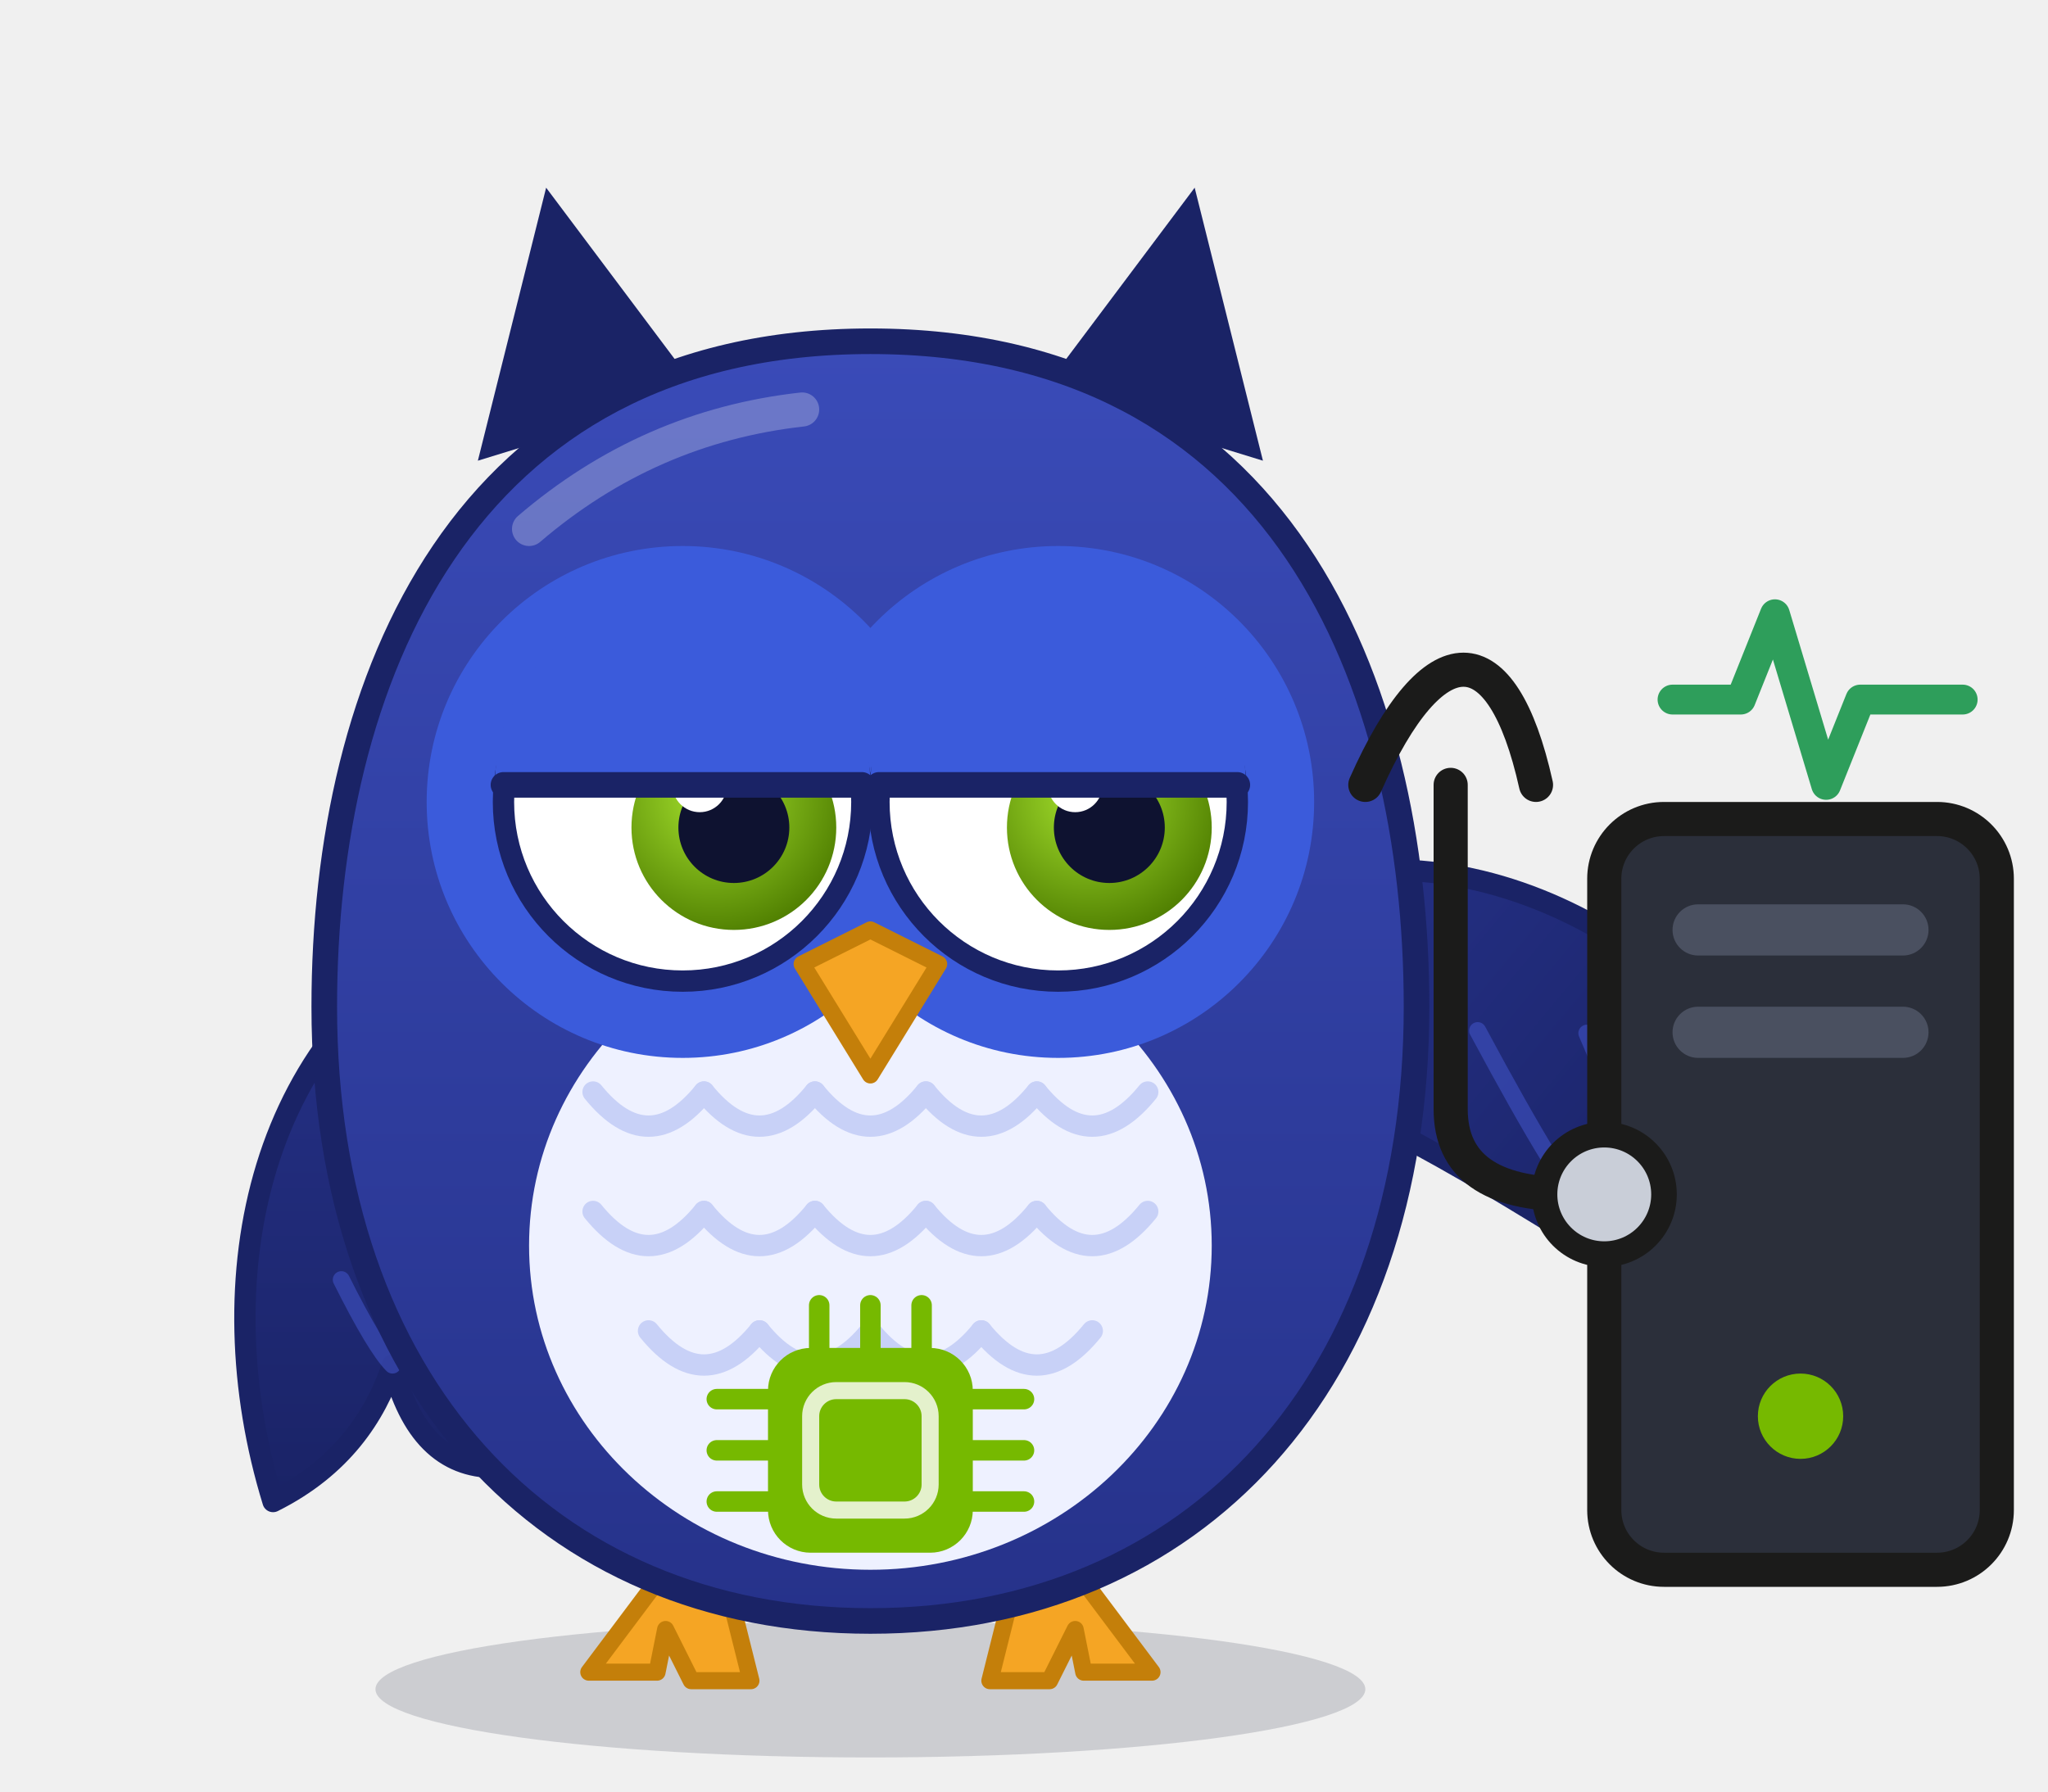
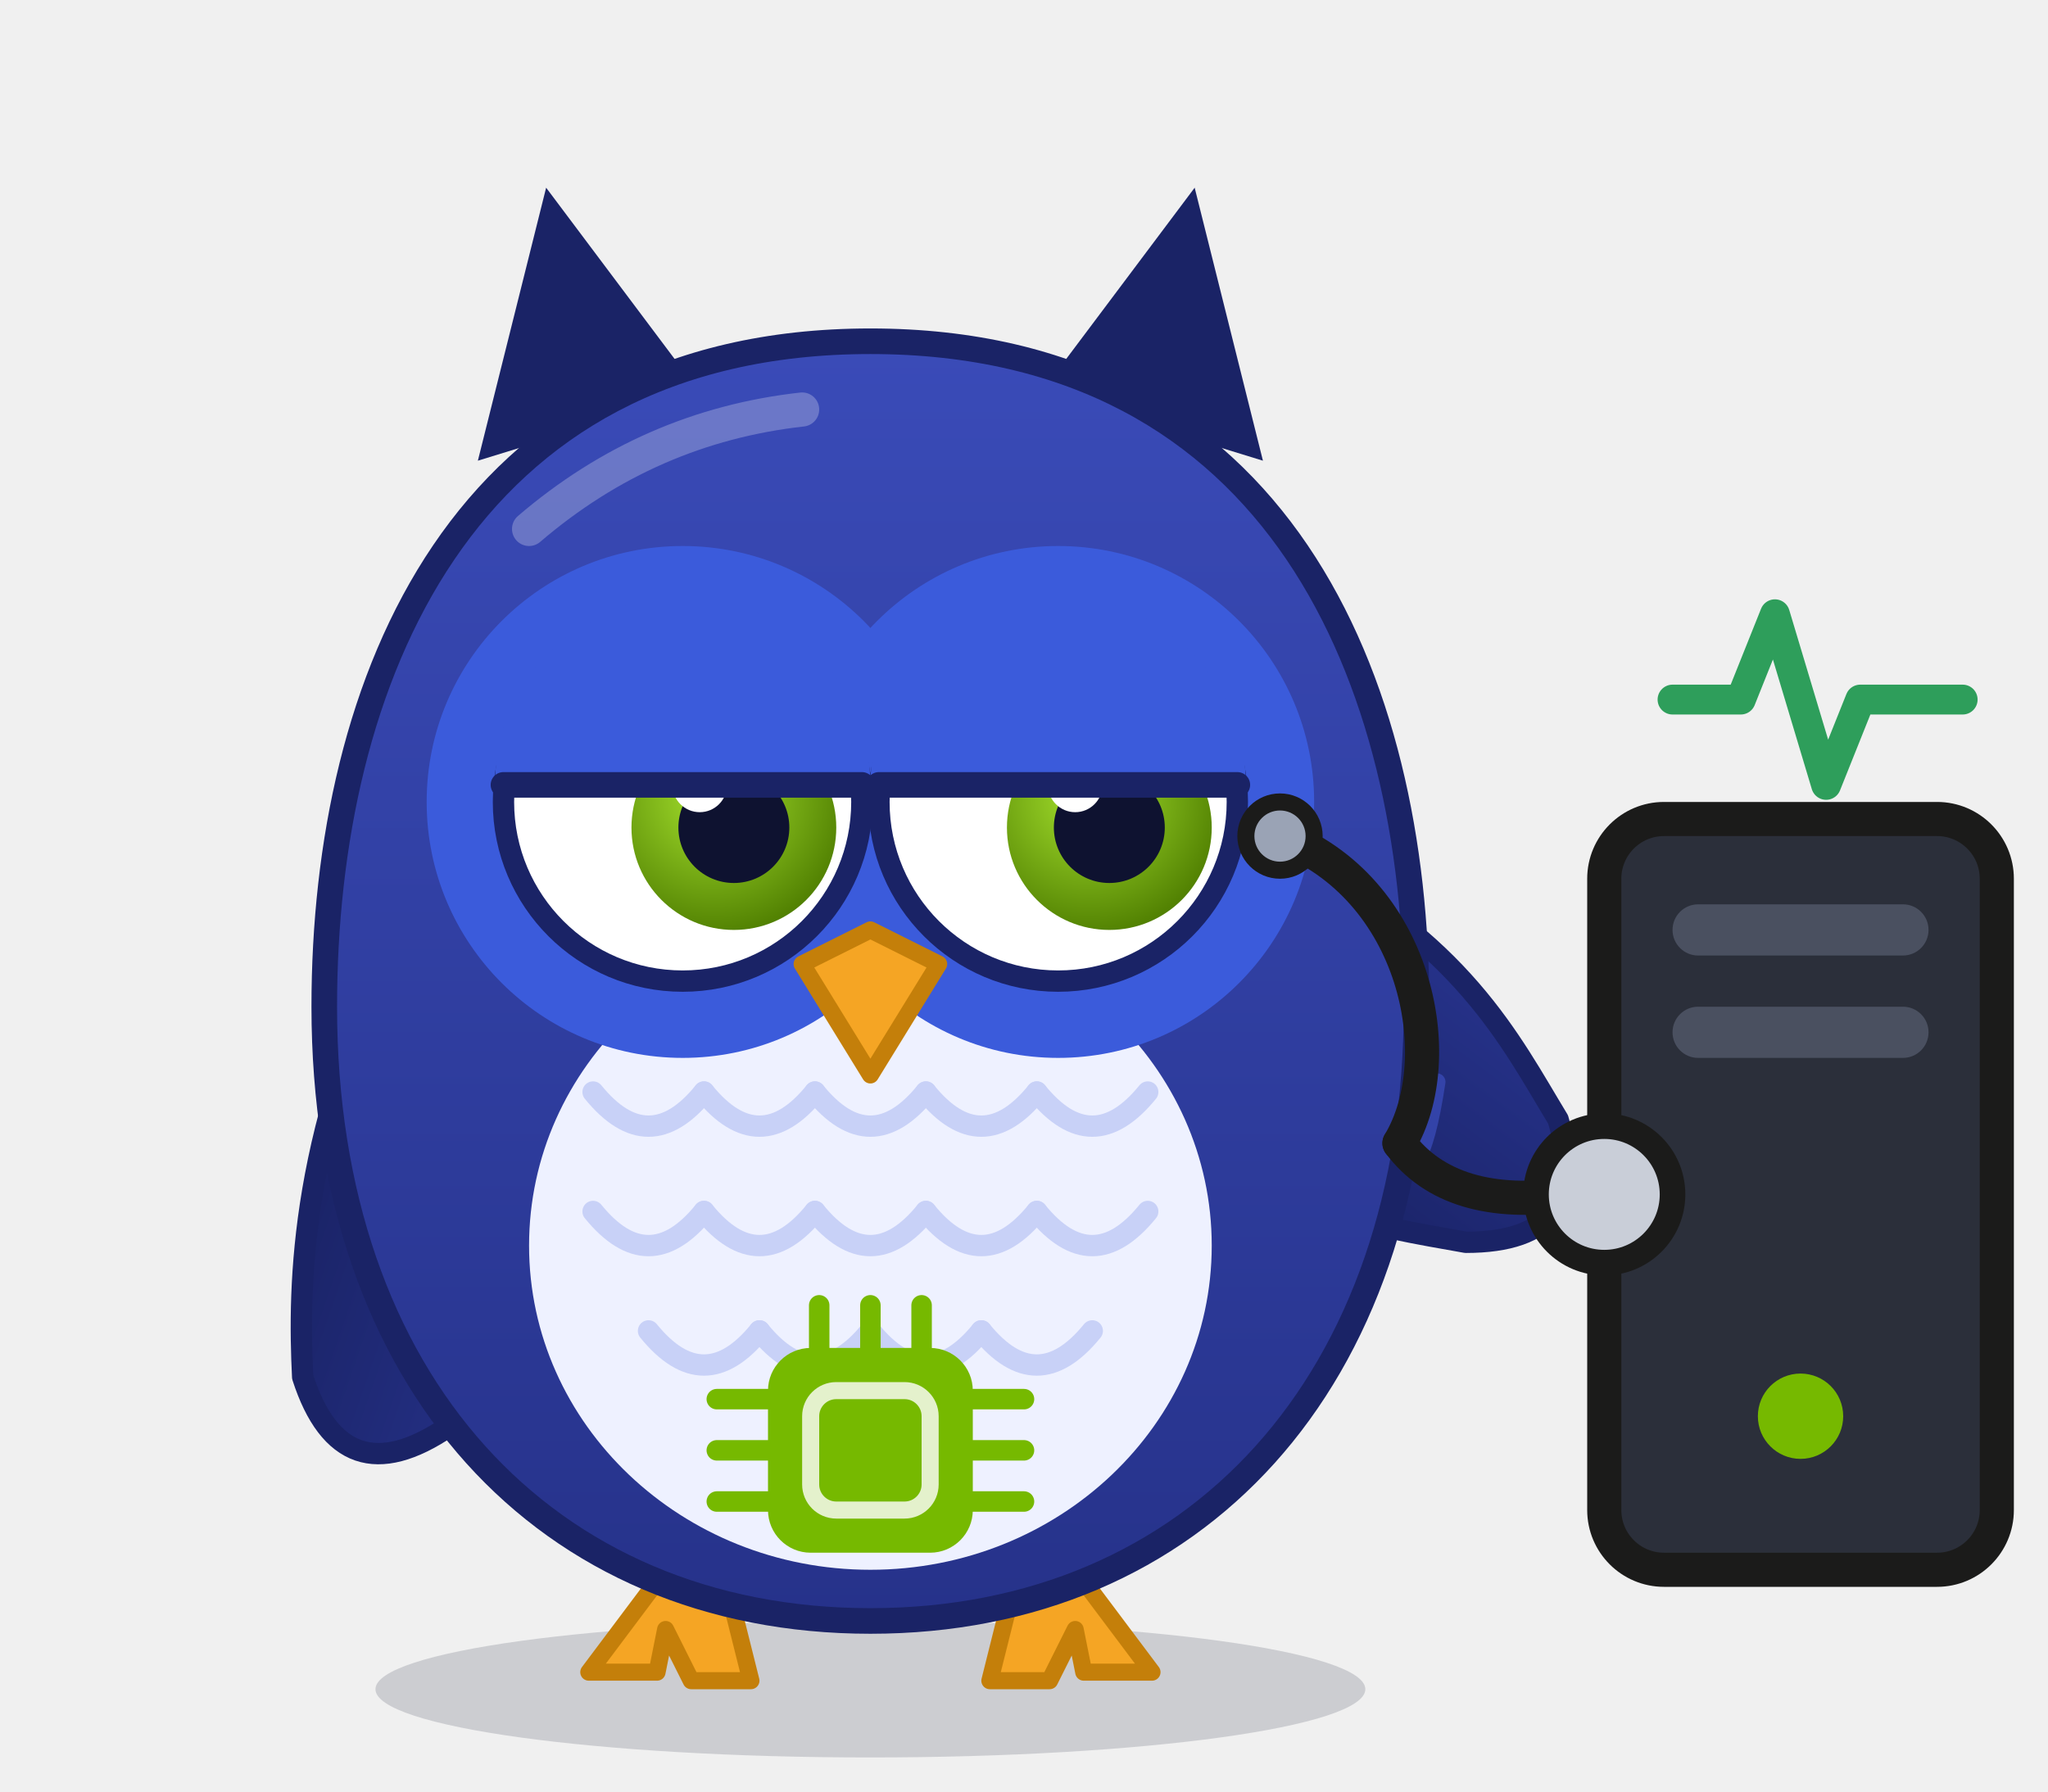
<svg xmlns="http://www.w3.org/2000/svg" viewBox="0 0 240 210" width="240" height="210" role="img">
  <defs>
    <linearGradient id="nb" x1="0" y1="0" x2="0" y2="1">
      <stop offset="0" stop-color="#3A4BB8" />
      <stop offset="1" stop-color="#26328A" />
    </linearGradient>
    <linearGradient id="nw" x1="0" y1="0" x2="0" y2="1">
      <stop offset="0" stop-color="#26328A" />
      <stop offset="1" stop-color="#1A2366" />
    </linearGradient>
    <radialGradient id="ng" cx="0.5" cy="0.5" r="0.5">
      <stop offset="0" stop-color="#FFE08A" stop-opacity="0.95" />
      <stop offset="1" stop-color="#FFE08A" stop-opacity="0" />
    </radialGradient>
    <radialGradient id="ni" cx="0.4" cy="0.35" r="0.7">
      <stop offset="0" stop-color="#A6E22E" />
      <stop offset="1" stop-color="#4E7D00" />
    </radialGradient>
  </defs>
  <g transform="translate(-18 0)">
    <ellipse cx="120" cy="198" rx="58" ry="8" fill="rgba(16,20,48,0.16)" />
    <g fill="#F5A524" stroke="#C47F0A" stroke-width="2" stroke-linejoin="round">
      <path d="M96 184 l-9 12 h8 l1 -5 l3 6 h7 l-3 -12 z" />
      <path d="M144 184 l9 12 h-8 l-1 -5 l-3 6 h-7 l3 -12 z" />
    </g>
-     <g transform="rotate(0 78 112)">
-       <path d="M74 108 C48 120 42 150 50 176 C58 172 62 166 64 160 C66 168 70 172 76 172 C78 160 80 140 86 124 Z" fill="url(#nw)" stroke="#1A2366" stroke-width="2.5" stroke-linejoin="round" />
-       <path d="M58 150 Q62 158 64 160 M66 140 Q70 150 72 156" fill="none" stroke="#3A4BB8" stroke-width="2" stroke-linecap="round" opacity="0.7" />
+     <g transform="translate(80 112) rotate(109.0)">
+       <path d="M0 -15 C27.608 -21 45.351 -14 55.351 -9 Q67.351 0 55.351 9 C45.351 13 27.608 19 0 15 Z" fill="url(#nw)" stroke="#1A2366" stroke-width="2.5" stroke-linejoin="round" />
+       <path d="M41.351 -5 q7 4 0 9 M29.351 -7 q7 6 0 13" fill="none" stroke="#3A4BB8" stroke-width="2" stroke-linecap="round" opacity="0.75" />
    </g>
-     <g transform="translate(240 0) scale(-1 1)">
-       <g transform="rotate(50 78 112)">
-         <path d="M74 108 C48 120 42 150 50 176 C58 172 62 166 64 160 C66 168 70 172 76 172 C78 160 80 140 86 124 Z" fill="url(#nw)" stroke="#1A2366" stroke-width="2.5" stroke-linejoin="round" />
-         <path d="M58 150 Q62 158 64 160 M66 140 Q70 150 72 156" fill="none" stroke="#3A4BB8" stroke-width="2" stroke-linecap="round" opacity="0.7" />
-       </g>
+     <g transform="translate(160 112) rotate(36.9)">
+       <path d="M0 15 C22.5 21 34 14 44 9 Q56 0 44 -9 C34 -13 22.5 -19 0 -15 Z" fill="url(#nw)" stroke="#1A2366" stroke-width="2.5" stroke-linejoin="round" />
+       <path d="M30 5 q7 4 0 -9 M18 7 q7 6 0 -13" fill="none" stroke="#3A4BB8" stroke-width="2" stroke-linecap="round" opacity="0.75" />
    </g>
    <path d="M74 54 L82 22 L100 46 Z" fill="#1A2366" />
    <path d="M166 54 L158 22 L140 46 Z" fill="#1A2366" />
    <path d="M120 40 C168 40 184 80 184 118 C184 162 158 190 120 190 C82 190 56 162 56 118 C56 80 72 40 120 40 Z" fill="url(#nb)" stroke="#1A2366" stroke-width="3" />
    <path d="M80 62 Q94 50 112 48" fill="none" stroke="#fff" stroke-width="4" stroke-linecap="round" opacity="0.25" />
    <ellipse cx="120" cy="146" rx="40" ry="38" fill="#EEF1FF" />
    <path d="M87.5 128 q6.5 8 13 0" fill="none" stroke="#C8D1F7" stroke-width="2.5" stroke-linecap="round" />
    <path d="M100.5 128 q6.5 8 13 0" fill="none" stroke="#C8D1F7" stroke-width="2.5" stroke-linecap="round" />
    <path d="M113.5 128 q6.5 8 13 0" fill="none" stroke="#C8D1F7" stroke-width="2.5" stroke-linecap="round" />
    <path d="M126.5 128 q6.5 8 13 0" fill="none" stroke="#C8D1F7" stroke-width="2.5" stroke-linecap="round" />
    <path d="M139.5 128 q6.5 8 13 0" fill="none" stroke="#C8D1F7" stroke-width="2.5" stroke-linecap="round" />
    <path d="M87.5 142 q6.5 8 13 0" fill="none" stroke="#C8D1F7" stroke-width="2.5" stroke-linecap="round" />
    <path d="M100.5 142 q6.5 8 13 0" fill="none" stroke="#C8D1F7" stroke-width="2.5" stroke-linecap="round" />
    <path d="M113.5 142 q6.5 8 13 0" fill="none" stroke="#C8D1F7" stroke-width="2.5" stroke-linecap="round" />
    <path d="M126.5 142 q6.5 8 13 0" fill="none" stroke="#C8D1F7" stroke-width="2.5" stroke-linecap="round" />
    <path d="M139.5 142 q6.5 8 13 0" fill="none" stroke="#C8D1F7" stroke-width="2.5" stroke-linecap="round" />
    <path d="M94 156 q6.5 8 13 0" fill="none" stroke="#C8D1F7" stroke-width="2.5" stroke-linecap="round" />
    <path d="M107 156 q6.5 8 13 0" fill="none" stroke="#C8D1F7" stroke-width="2.5" stroke-linecap="round" />
    <path d="M120 156 q6.5 8 13 0" fill="none" stroke="#C8D1F7" stroke-width="2.5" stroke-linecap="round" />
    <path d="M133 156 q6.5 8 13 0" fill="none" stroke="#C8D1F7" stroke-width="2.5" stroke-linecap="round" />
    <g stroke="#76B900" stroke-width="2.4" stroke-linecap="round">
      <path d="M108 164 h-6 M108 170 h-6 M108 176 h-6 M132 164 h6 M132 170 h6 M132 176 h6 M114 158 v-5 M120 158 v-5 M126 158 v-5" />
    </g>
    <rect x="108" y="158" width="24" height="24" rx="5" fill="#76B900" />
    <rect x="113" y="163" width="14" height="14" rx="3" fill="none" stroke="#fff" stroke-width="2" opacity="0.8" />
    <circle cx="98" cy="94" r="30" fill="#3B5BDB" />
    <circle cx="142" cy="94" r="30" fill="#3B5BDB" />
    <circle cx="98" cy="94" r="21" fill="#FFFFFF" stroke="#1A2366" stroke-width="2.5" />
    <circle cx="104" cy="97" r="12" fill="url(#ni)" />
    <circle cx="104" cy="97" r="6.5" fill="#0E1230" />
    <circle cx="100" cy="92" r="3.2" fill="#fff" />
    <path d="M76 92 A22 22 0 0 1 120 92 Z" fill="#3B5BDB" />
    <path d="M77 92 H119" stroke="#1A2366" stroke-width="3" stroke-linecap="round" />
    <circle cx="142" cy="94" r="21" fill="#FFFFFF" stroke="#1A2366" stroke-width="2.5" />
    <circle cx="148" cy="97" r="12" fill="url(#ni)" />
    <circle cx="148" cy="97" r="6.5" fill="#0E1230" />
    <circle cx="144" cy="92" r="3.2" fill="#fff" />
    <path d="M120 92 A22 22 0 0 1 164 92 Z" fill="#3B5BDB" />
    <path d="M121 92 H163" stroke="#1A2366" stroke-width="3" stroke-linecap="round" />
    <path d="M112 113 L120 109 L128 113 L120 126 Z" fill="#F5A524" stroke="#C47F0A" stroke-width="2" stroke-linejoin="round" />
  </g>
+   <path d="M150 98 C166 104 170 124 164 134" fill="none" stroke="#1B1B1A" stroke-width="4" stroke-linecap="round" />
+   <circle cx="150" cy="98" r="4" fill="#9AA3B5" stroke="#1B1B1A" stroke-width="2" />
  <rect x="188" y="96" width="46" height="88" rx="7" fill="#2B2F3A" stroke="#1B1B1A" stroke-width="4" />
  <rect x="196" y="106" width="30" height="6" rx="3" fill="#4A5060" />
  <rect x="196" y="118" width="30" height="6" rx="3" fill="#4A5060" />
  <circle cx="211" cy="166" r="5" fill="#76B900" />
-   <path d="M160 92 C168 74 176 74 180 92" fill="none" stroke="#1B1B1A" stroke-width="4" stroke-linecap="round" />
-   <path d="M170 92 V130 Q170 140 184 140" fill="none" stroke="#1B1B1A" stroke-width="4" stroke-linecap="round" />
-   <circle cx="188" cy="140" r="7" fill="#C9CED8" stroke="#1B1B1A" stroke-width="3" />
+   <path d="M164 134 Q170 142 184 140" fill="none" stroke="#1B1B1A" stroke-width="4" stroke-linecap="round" />
+   <circle cx="188" cy="140" r="8" fill="#C9CED8" stroke="#1B1B1A" stroke-width="3" />
  <polyline points="196,82 204,82 208,72 214,92 218,82 230,82" fill="none" stroke="#2E9E5B" stroke-width="3.5" stroke-linecap="round" stroke-linejoin="round" />
</svg>
